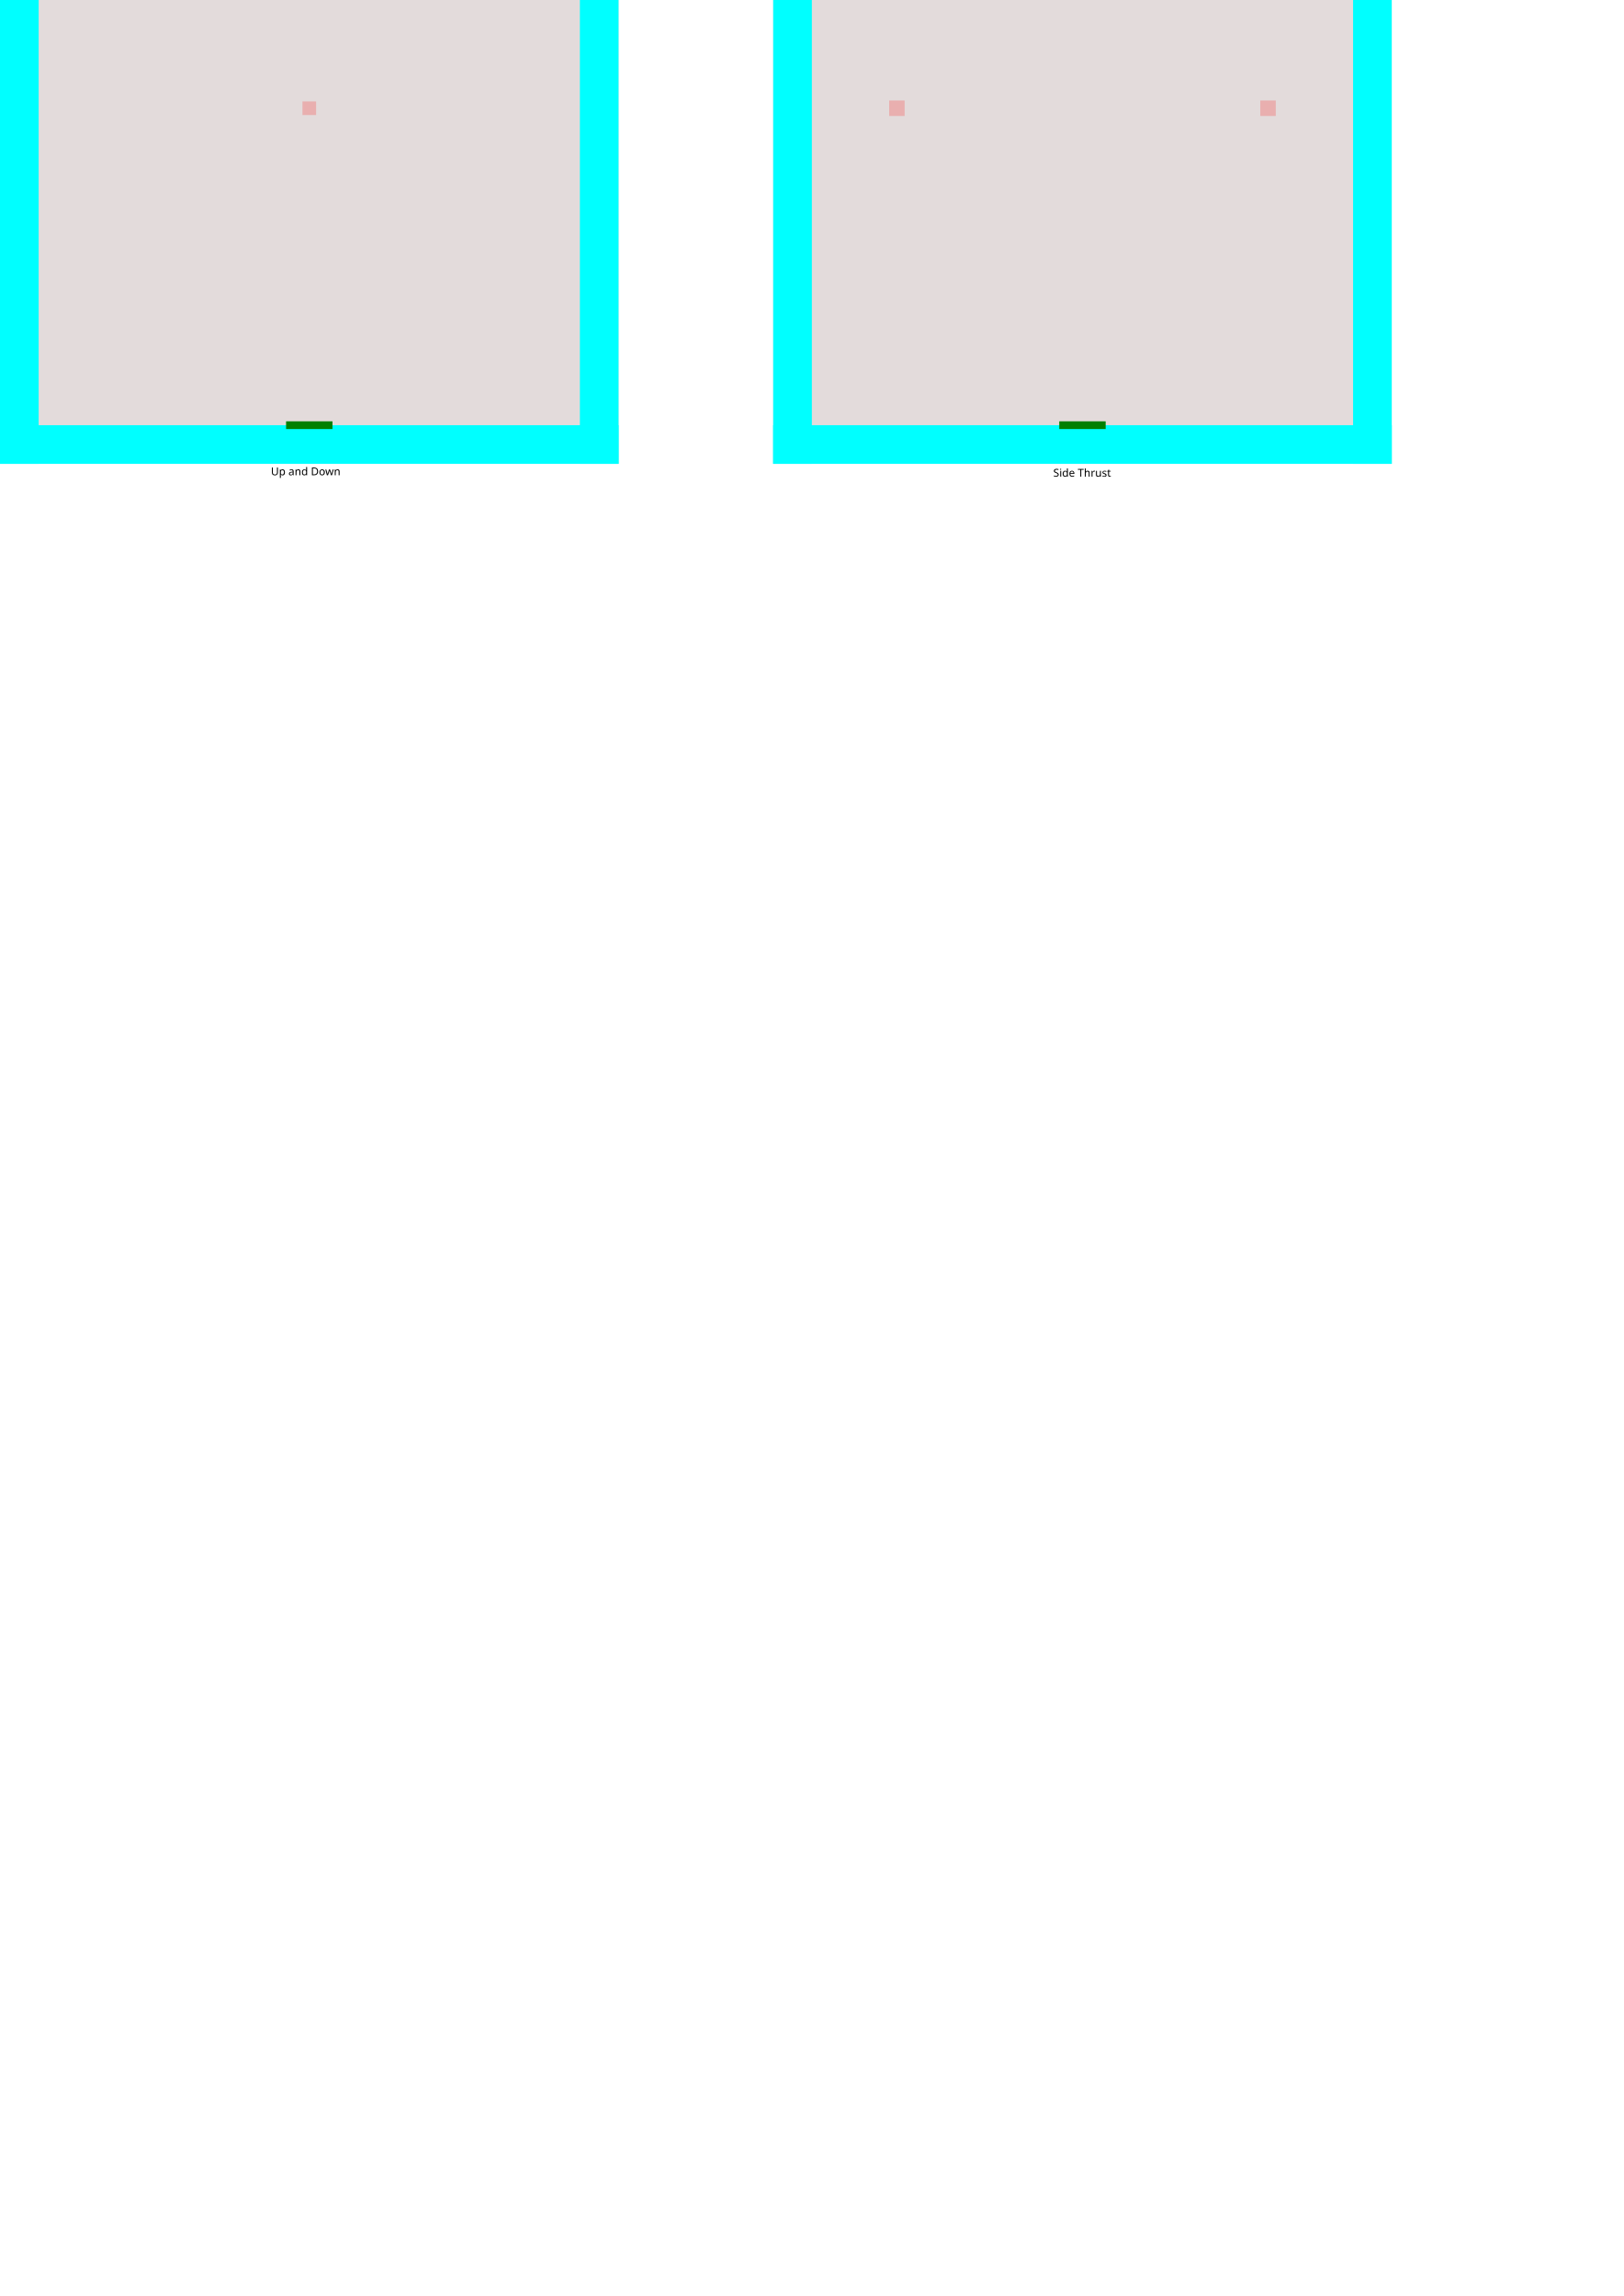
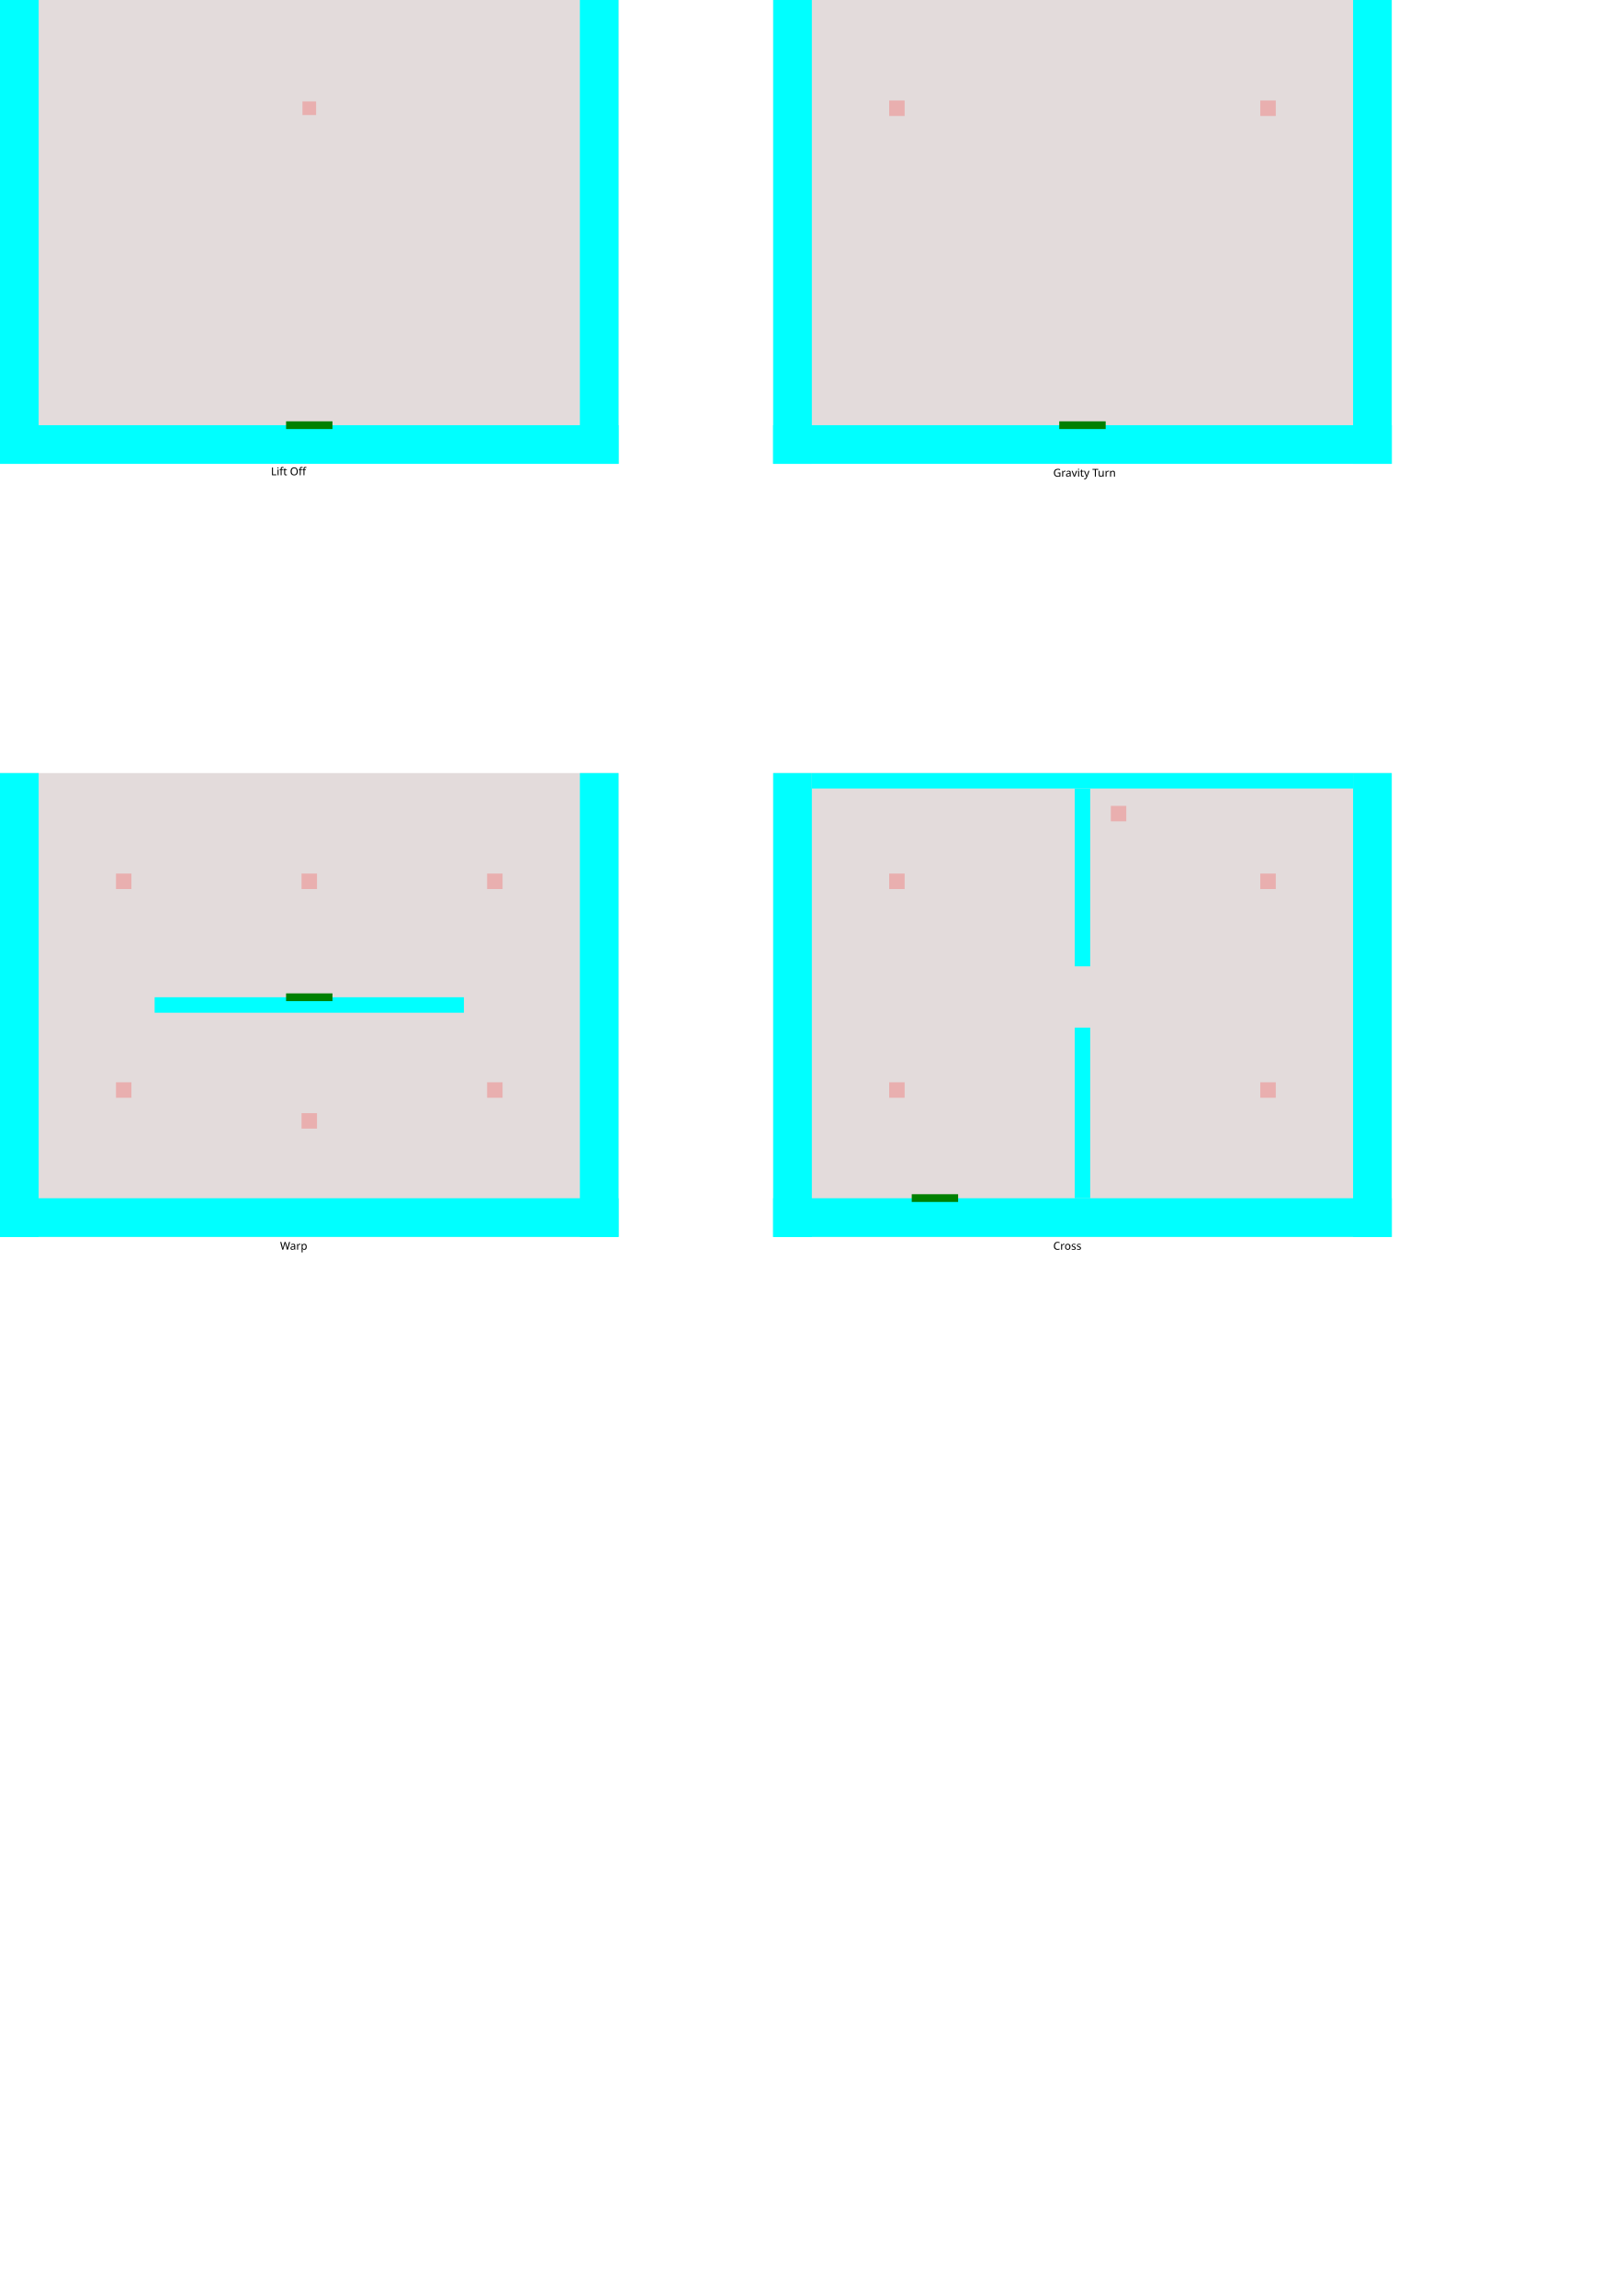
<svg xmlns="http://www.w3.org/2000/svg" width="210mm" height="297mm" viewBox="0 0 210 297" version="1.1" id="svg1">
  <defs id="defs1">
    </defs>
  <g id="layer1" style="display:inline">
    <rect style="fill:#e3dbdb;stroke-width:0.265" id="rect1" width="80" height="60" x="0" y="0" />
    <rect style="fill:#00ffff;stroke-width:0.261" id="rect2" width="5" height="60" x="0" y="0" />
    <rect style="fill:#00ffff;stroke-width:0.261" id="rect2-5" width="5" height="60" x="75" y="0" />
    <rect style="fill:#00ffff;stroke-width:0.301" id="rect2-5-2" width="80" height="5" x="0" y="55" />
    <rect style="fill:#008000;stroke-width:0.129" id="launch-pad" width="6" height="1" x="37" y="54.5" />
    <rect style="display:inline;fill:#e9afaf;stroke:none;stroke-width:0.235;stroke-dasharray:none;stroke-opacity:1" id="rect9" width="1.765" height="1.765" x="39.118" y="13.118" />
    <text xml:space="preserve" style="font-style:normal;font-variant:normal;font-weight:normal;font-stretch:normal;font-size:1.411px;font-family:sans-serif;-inkscape-font-specification:'sans-serif, Normal';font-variant-ligatures:normal;font-variant-caps:normal;font-variant-numeric:normal;font-variant-east-asian:normal;fill:#000000;stroke-width:0.265" x="35.039" y="61.479" id="text11">
-       <tspan id="tspan11" style="stroke-width:0.265" x="35.039" y="61.479">Up and Down</tspan>
+       <tspan style="stroke-width:0.265" x="35.039" y="61.479" id="tspan14">Lift Off</tspan>
    </text>
  </g>
  <g id="g8" style="display:inline" transform="translate(82.86182,-0.03026495)">
    <rect style="display:inline;fill:#e3dbdb;stroke-width:0.265" id="rect3" width="80" height="60" x="17.138" y="0.03" />
    <rect style="display:inline;fill:#e9afaf;stroke-width:0.53" id="rect9-3" width="2" height="2" x="32.138" y="13.03" />
    <rect style="fill:#00ffff;stroke-width:0.261" id="rect4" width="5" height="60" x="17.138" y="0.03" />
    <rect style="fill:#00ffff;stroke-width:0.261" id="rect5" width="5" height="60" x="92.138" y="0.03" />
    <rect style="fill:#00ffff;stroke-width:0.301" id="rect6" width="80" height="5" x="17.138" y="55.03" />
    <rect style="fill:#008000;stroke-width:0.129" id="rect8" width="6" height="1" x="54.138" y="54.53" />
    <text xml:space="preserve" style="font-style:normal;font-variant:normal;font-weight:normal;font-stretch:normal;font-size:1.411px;font-family:sans-serif;-inkscape-font-specification:'sans-serif, Normal';font-variant-ligatures:normal;font-variant-caps:normal;font-variant-numeric:normal;font-variant-east-asian:normal;fill:#000000;stroke-width:0.265" x="53.364" y="61.69" id="text12">
-       <tspan id="tspan12" style="stroke-width:0.265" x="53.364" y="61.69">Side Thrust</tspan>
+       <tspan id="tspan12" style="stroke-width:0.265" x="53.364" y="61.69">Gravity Turn</tspan>
    </text>
    <rect style="display:inline;fill:#e9afaf;stroke-width:0.53" id="rect13" width="2" height="2" x="80.138" y="13.03" />
  </g>
+   <g id="g21" style="display:inline" transform="translate(-17.13818,99.96974)">
+     <rect style="display:inline;fill:#e3dbdb;stroke-width:0.265" id="rect15" width="80" height="60" x="17.138" y="0.03" />
+     <rect style="display:inline;fill:#e9afaf;stroke-width:0.53" id="rect16" width="2" height="2" x="56.138" y="13.03" />
+     <rect style="fill:#00ffff;stroke-width:0.261" id="rect17" width="5" height="60" x="17.138" y="0.03" />
+     <rect style="fill:#00ffff;stroke-width:0.261" id="rect18" width="5" height="60" x="92.138" y="0.03" />
+     <rect style="fill:#00ffff;stroke-width:0.301" id="rect19" width="80" height="5" x="17.138" y="55.03" />
+     <rect style="display:inline;fill:#00ffff;stroke-width:0.135" id="rect19-6" width="40" height="2" x="37.138" y="29.03" />
+     <rect style="fill:#008000;stroke-width:0.129" id="rect20" width="6" height="1" x="54.138" y="28.53" />
+     <text xml:space="preserve" style="font-style:normal;font-variant:normal;font-weight:normal;font-stretch:normal;font-size:1.411px;font-family:sans-serif;-inkscape-font-specification:'sans-serif, Normal';font-variant-ligatures:normal;font-variant-caps:normal;font-variant-numeric:normal;font-variant-east-asian:normal;fill:#000000;stroke-width:0.265" x="53.364" y="61.69" id="text20">
+       <tspan style="stroke-width:0.265" x="53.364" y="61.69" id="tspan22">Warp</tspan>
+     </text>
+     <rect style="display:inline;fill:#e9afaf;stroke-width:0.53" id="rect21" width="2" height="2" x="80.138" y="13.03" />
+     <rect style="display:inline;fill:#e9afaf;stroke-width:0.53" id="rect22" width="2" height="2" x="80.138" y="40.03" />
+     <rect style="display:inline;fill:#e9afaf;stroke-width:0.53" id="rect22-8" width="2" height="2" x="56.138" y="44.024" />
+     <rect style="display:inline;fill:#e9afaf;stroke-width:0.53" id="rect22-8-0" width="2" height="2" x="32.138" y="40.03" />
+     <rect style="display:inline;fill:#e9afaf;stroke-width:0.53" id="rect22-8-0-5" width="2" height="2" x="32.138" y="13.03" />
+   </g>
+   <g id="g29" style="display:inline" transform="translate(82.86182,99.96974)">
+     <rect style="display:inline;fill:#e3dbdb;stroke-width:0.265" id="rect7" width="80" height="60" x="17.138" y="0.03" />
+     <rect style="fill:#00ffff;stroke-width:0.261" id="rect11" width="5" height="60" x="17.138" y="0.03" />
+     <rect style="display:inline;fill:#00ffff;stroke-width:0.102" id="rect11-5" width="2" height="23" x="56.138" y="2.03" />
+     <rect style="display:inline;fill:#00ffff;stroke-width:0.1" id="rect11-5-2" width="2" height="22.073" x="56.138" y="32.958" />
+     <rect style="fill:#00ffff;stroke-width:0.261" id="rect12" width="5" height="60" x="92.138" y="0.03" />
+     <rect style="fill:#00ffff;stroke-width:0.301" id="rect14" width="80" height="5" x="17.138" y="55.03" />
+     <rect style="display:inline;fill:#00ffff;stroke-width:0.178" id="rect23" width="70" height="2" x="22.138" y="0.03" />
+     <rect style="fill:#008000;stroke-width:0.129" id="rect24" width="6" height="1" x="35.057" y="54.509" />
+     <text xml:space="preserve" style="font-style:normal;font-variant:normal;font-weight:normal;font-stretch:normal;font-size:1.411px;font-family:sans-serif;-inkscape-font-specification:'sans-serif, Normal';font-variant-ligatures:normal;font-variant-caps:normal;font-variant-numeric:normal;font-variant-east-asian:normal;fill:#000000;stroke-width:0.265" x="53.364" y="61.69" id="text24">
+       <tspan style="stroke-width:0.265" x="53.364" y="61.69" id="tspan24">Cross</tspan>
+     </text>
+     <rect style="display:inline;fill:#e9afaf;stroke-width:0.53" id="rect25" width="2" height="2" x="80.138" y="13.03" />
+     <rect style="display:inline;fill:#e9afaf;stroke-width:0.53" id="rect25-7" width="2" height="2" x="60.807" y="4.276" />
+     <rect style="display:inline;fill:#e9afaf;stroke-width:0.53" id="rect26" width="2" height="2" x="80.138" y="40.03" />
+     <rect style="display:inline;fill:#e9afaf;stroke-width:0.53" id="rect28" width="2" height="2" x="32.138" y="40.03" />
+     <rect style="display:inline;fill:#e9afaf;stroke-width:0.53" id="rect29" width="2" height="2" x="32.138" y="13.03" />
+   </g>
</svg>
